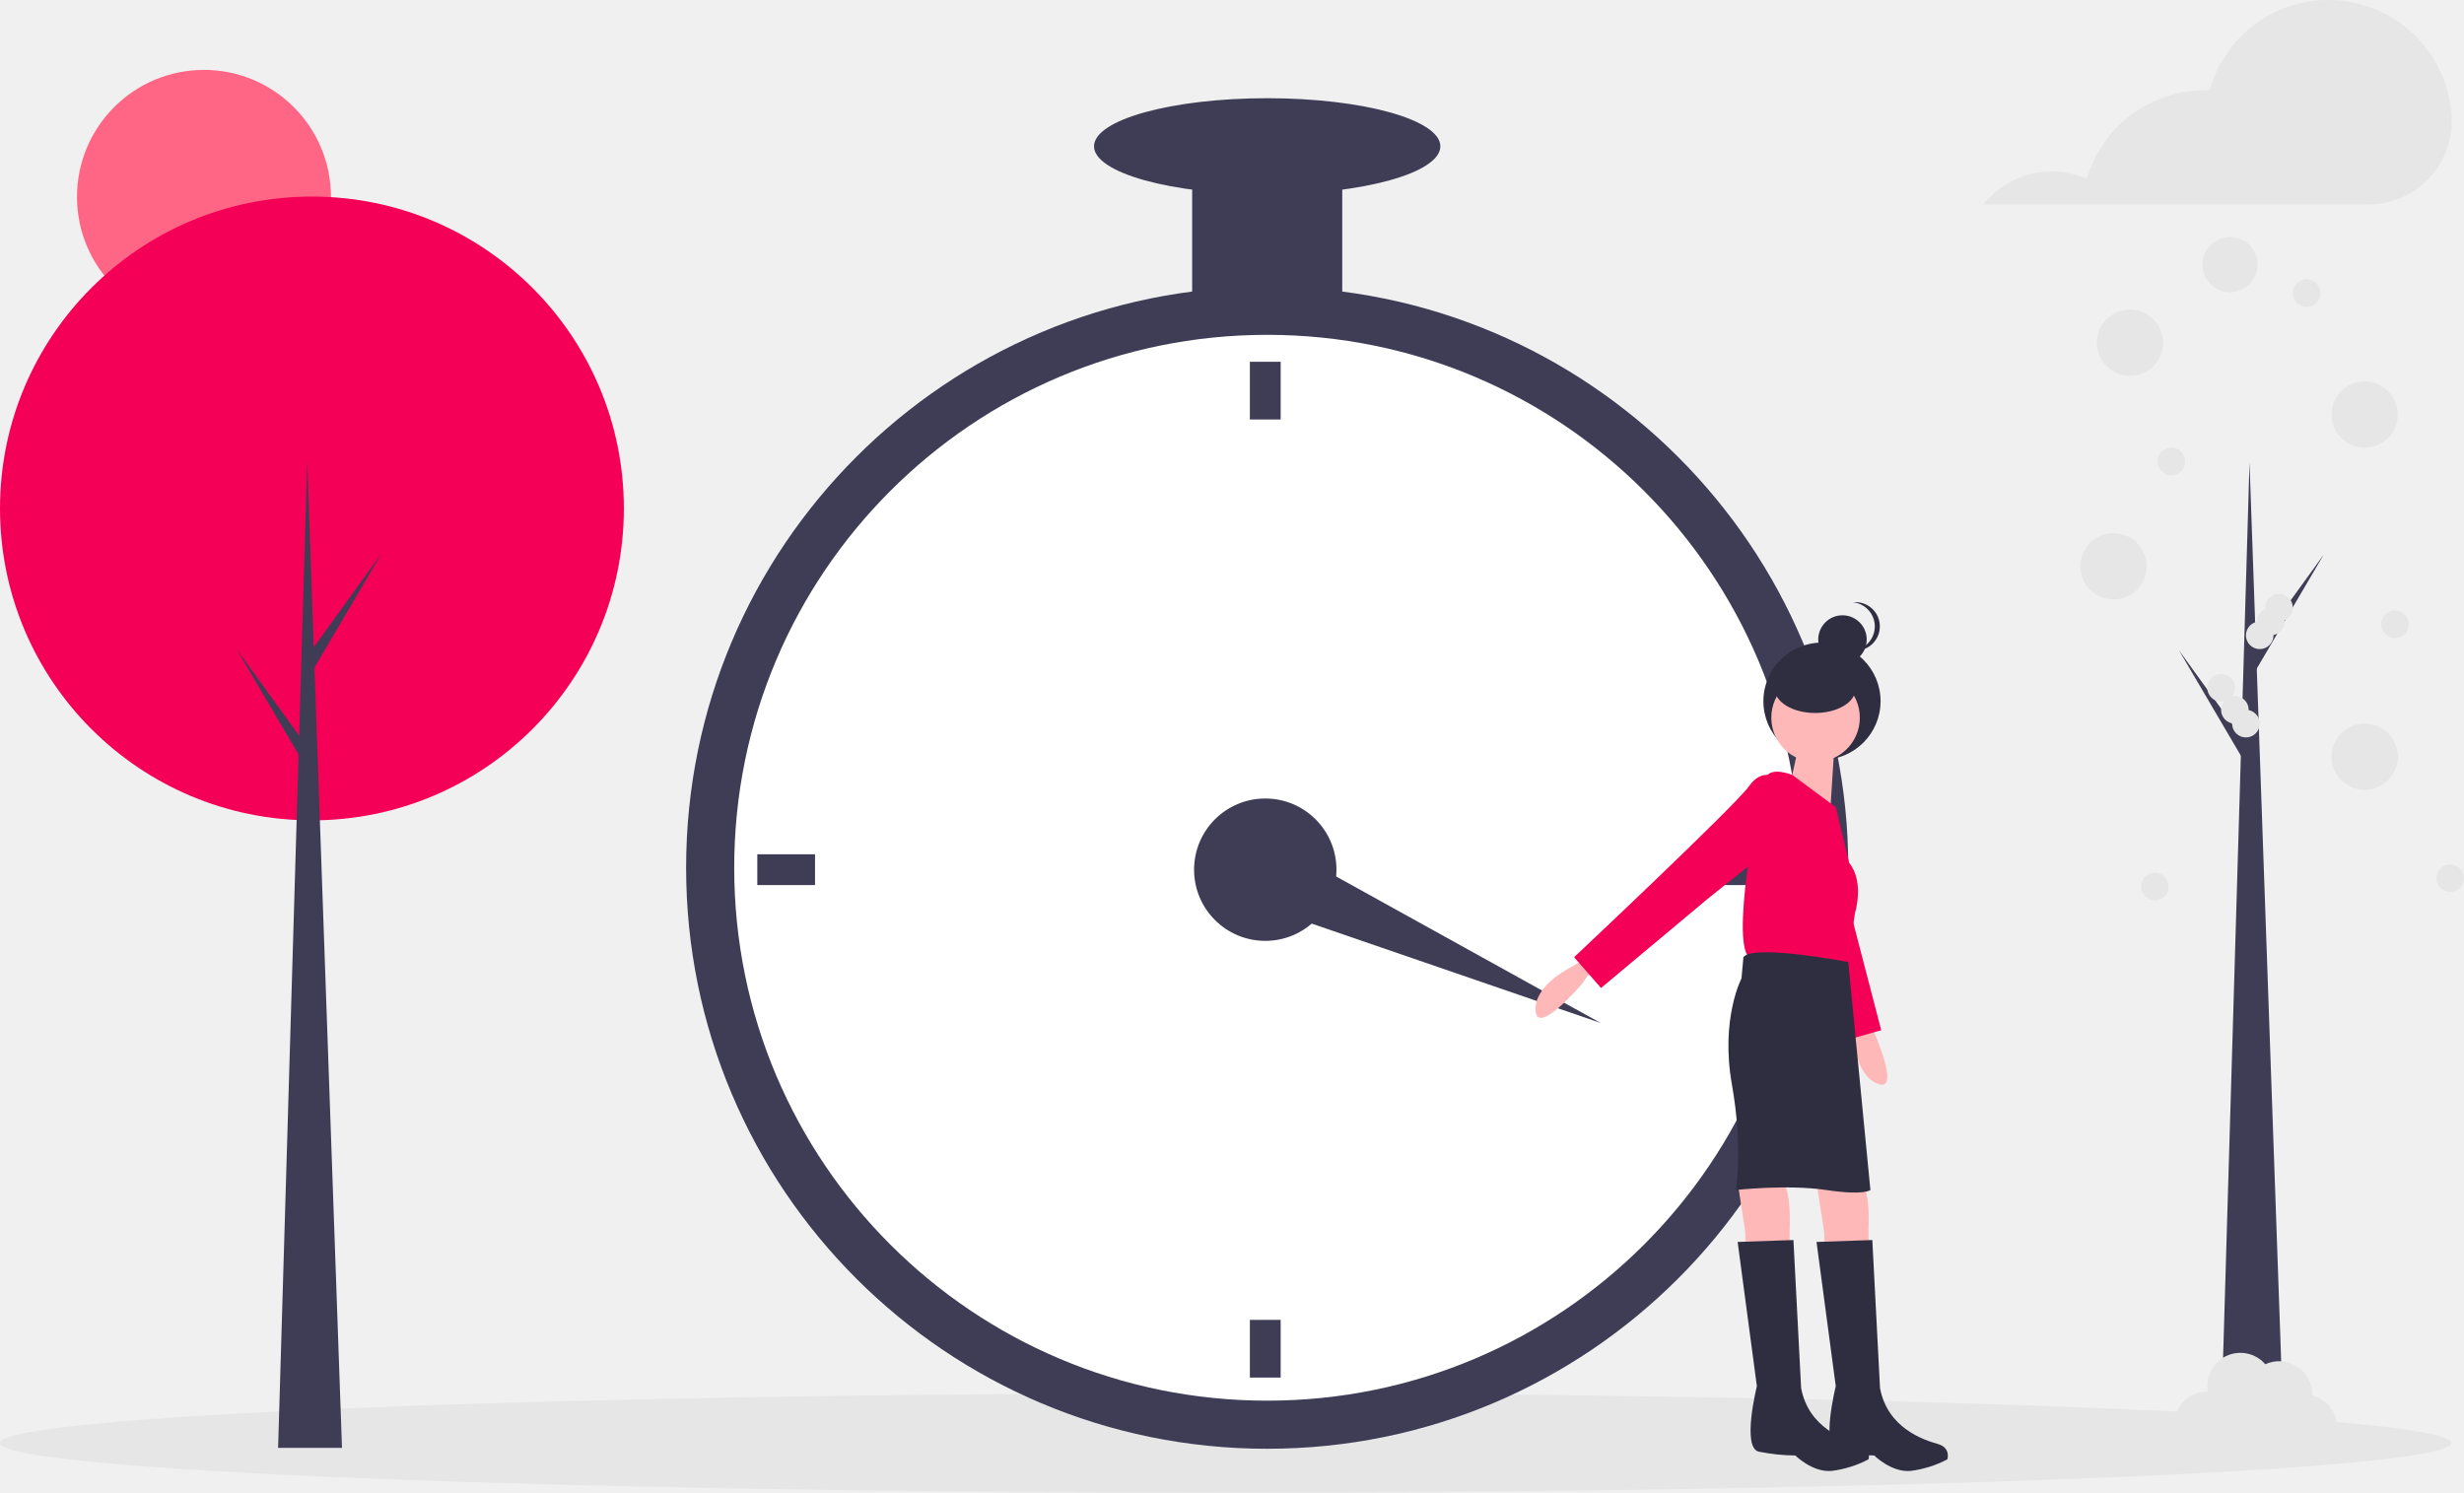
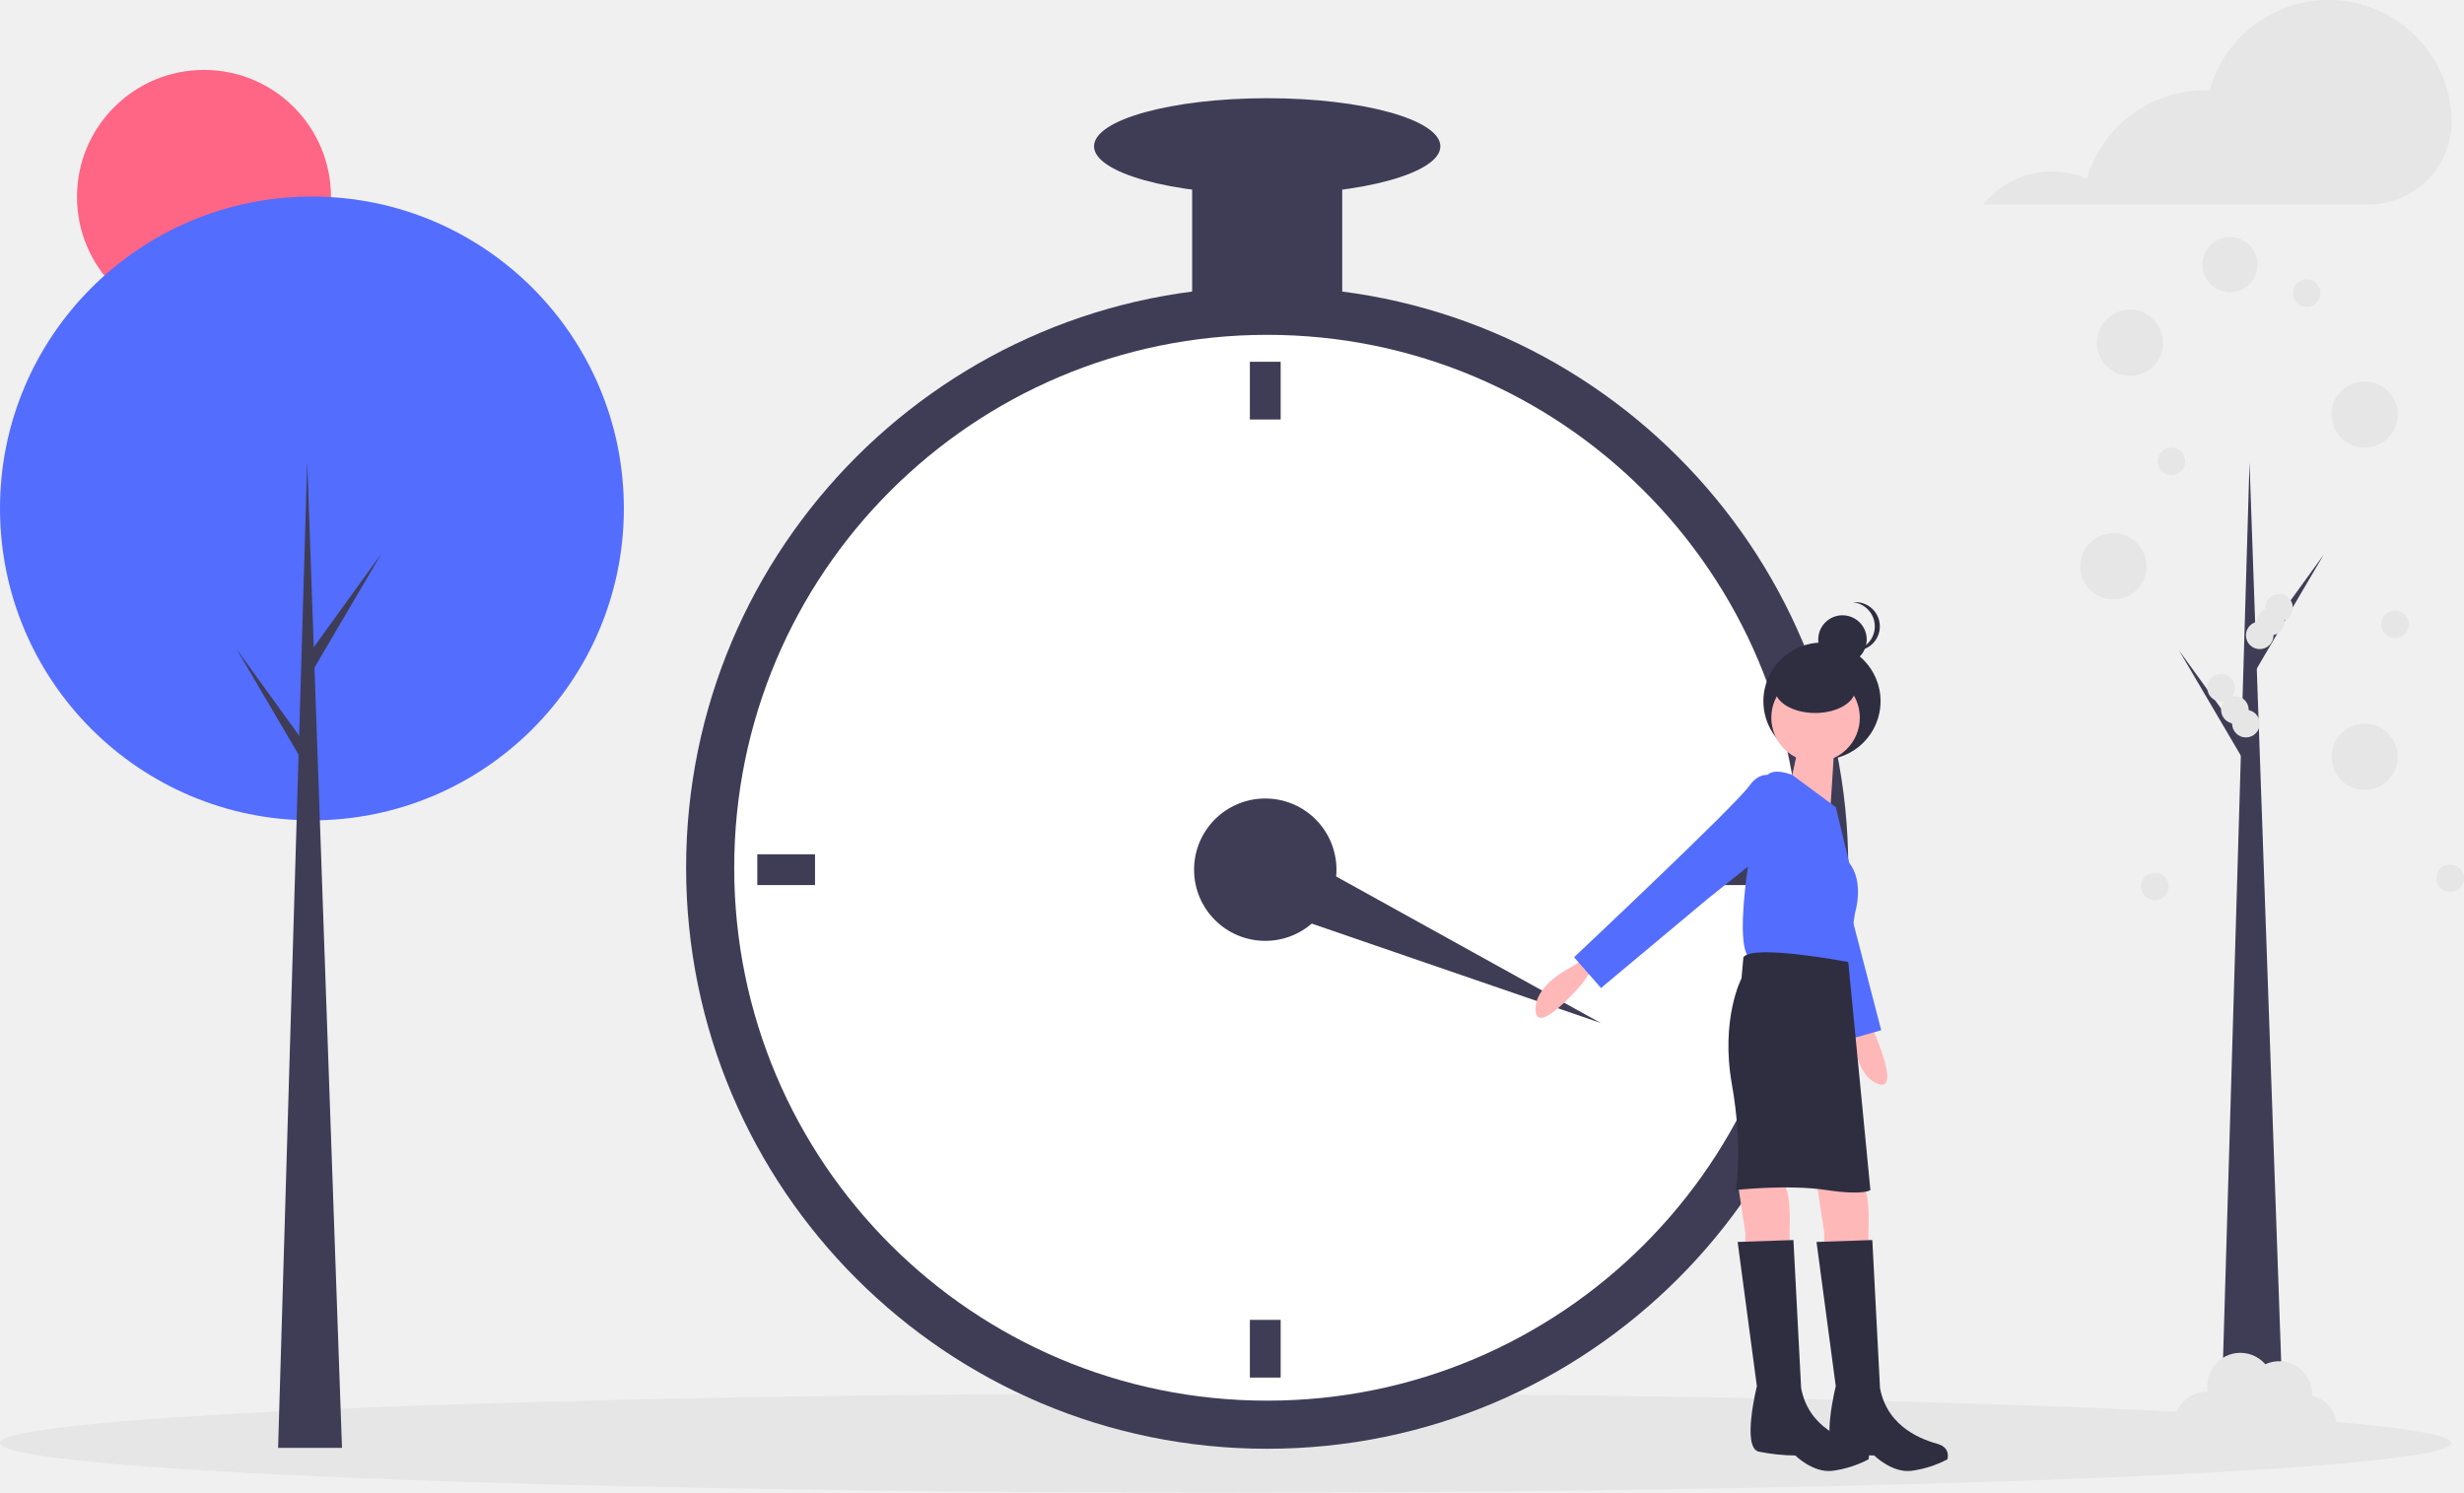
<svg xmlns="http://www.w3.org/2000/svg" id="a115e649-e6de-4a08-abb2-c2a69b6ac895" data-name="Layer 1" width="892.614" height="540.802" viewBox="0 0 892.614 540.802">
  <circle cx="73.896" cy="71.33" r="46" fill="#ff6584" />
  <ellipse cx="444.003" cy="522.802" rx="444.003" ry="18" fill="#e6e6e6" />
-   <circle cx="113" cy="184.219" r="113" fill="#f50057" />
+   <circle cx="113" cy="184.219" r="113" fill="#536DFE" />
  <polygon points="123.892 524.581 100.747 524.581 111.298 167.201 123.892 524.581" fill="#3f3d56" />
  <polygon points="113.34 234.933 138.187 200.557 113 243.442 110.277 238.677 113.34 234.933" fill="#3f3d56" />
  <polygon points="110.617 269.65 85.771 235.274 110.958 278.159 113.681 273.394 110.617 269.65" fill="#3f3d56" />
  <polygon points="827.505 524.957 804.361 524.957 814.912 167.577 827.505 524.957" fill="#3f3d56" />
  <polygon points="816.954 235.309 841.801 200.933 816.614 243.818 813.891 239.053 816.954 235.309" fill="#3f3d56" />
  <polygon points="814.231 270.026 789.385 235.65 814.572 278.535 817.295 273.77 814.231 270.026" fill="#3f3d56" />
  <circle cx="459.056" cy="314.393" r="210.504" fill="#3f3d56" />
  <circle cx="459.056" cy="314.393" r="193.078" fill="#fff" />
  <circle cx="458.359" cy="315.09" r="25.79" fill="#3f3d56" />
  <rect x="452.782" y="131.074" width="11.153" height="20.911" fill="#3f3d56" />
  <rect x="452.782" y="478.196" width="11.153" height="20.911" fill="#3f3d56" />
  <rect x="432.914" y="484.234" width="11.153" height="20.911" transform="translate(779.487 -123.4004) rotate(90)" fill="#3f3d56" />
  <rect x="780.036" y="484.234" width="11.153" height="20.911" transform="translate(1126.609 -470.5222) rotate(90)" fill="#3f3d56" />
  <polygon points="450.924 326.286 460.455 304.493 579.88 370.635 450.924 326.286" fill="#3f3d56" />
  <rect x="431.871" y="53.006" width="54.368" height="62.733" fill="#3f3d56" />
  <ellipse cx="459.056" cy="53.006" rx="62.733" ry="17.426" fill="#3f3d56" />
  <path d="M730.198,531.283l-3.485,4.879s-16.032,18.82-16.729,9.758,11.85-15.335,11.85-15.335l6.97-4.182Z" transform="translate(-153.693 -179.599)" fill="#ffb8b8" />
  <path d="M829.418,547.745l2.918,5.238s10.148,22.544,1.66,19.296-8.788-17.272-8.788-17.272l-.797-8.09Z" transform="translate(-153.693 -179.599)" fill="#ffb8b8" />
  <circle cx="660.033" cy="254.042" r="21.224" fill="#2f2e41" />
  <path d="M811.751,607.957l2.788,18.123V631.656h16.032V624.686s.697-12.547-2.091-16.032S811.751,607.957,811.751,607.957Z" transform="translate(-153.693 -179.599)" fill="#ffb8b8" />
  <path d="M783.173,607.957l2.788,18.123V631.656h16.032V624.686s.697-12.547-2.091-16.032S783.173,607.957,783.173,607.957Z" transform="translate(-153.693 -179.599)" fill="#ffb8b8" />
-   <path d="M793.961,462.384s-6.166,3.25-1.955,10.643,28.922,83.877,28.922,83.877l14.256-4.047-12.572-48.371-7.199-30.402Z" transform="translate(-153.693 -179.599)" fill="#f50057" />
+   <path d="M793.961,462.384s-6.166,3.25-1.955,10.643,28.922,83.877,28.922,83.877l14.256-4.047-12.572-48.371-7.199-30.402Z" transform="translate(-153.693 -179.599)" fill="#536DFE" />
  <circle cx="657.71" cy="260.025" r="16.032" fill="#ffb8b8" />
  <path d="M818.722,442.063l-2.091,32.76L801.993,464.368s4.879-19.517,3.485-20.911Z" transform="translate(-153.693 -179.599)" fill="#ffb8b8" />
-   <path d="M818.722,472.036l-15.769-11.677s-7.233-2.961-9.324.525-12.547,55.066-6.97,64.824c0,0,29.972,6.273,36.246,2.788l2.788-18.123s3.485-11.153-2.091-18.123Z" transform="translate(-153.693 -179.599)" fill="#f50057" />
-   <path d="M797.811,461.58s-5.576-4.182-10.455,2.788-63.43,62.036-63.43,62.036l9.758,11.153,38.337-32.063,24.396-19.517Z" transform="translate(-153.693 -179.599)" fill="#f50057" />
+   <path d="M818.722,472.036l-15.769-11.677s-7.233-2.961-9.324.525-12.547,55.066-6.97,64.824c0,0,29.972,6.273,36.246,2.788l2.788-18.123s3.485-11.153-2.091-18.123Z" transform="translate(-153.693 -179.599)" fill="#536DFE" />
+   <path d="M797.811,461.58s-5.576-4.182-10.455,2.788-63.43,62.036-63.43,62.036l9.758,11.153,38.337-32.063,24.396-19.517Z" transform="translate(-153.693 -179.599)" fill="#536DFE" />
  <path d="M823.252,528.147s-34.503-6.622-37.988-1.743l-.697,7.667s-7.667,14.638-3.485,38.337,1.394,38.337,1.394,38.337,18.82-2.091,32.76,0,16.032,0,16.032,0Z" transform="translate(-153.693 -179.599)" fill="#2f2e41" />
  <path d="M831.965,628.868l-20.214.697,6.97,52.277s-5.576,22.305.697,23.699a70.713,70.713,0,0,0,13.244,1.394s6.273,6.273,13.244,5.576a39.034,39.034,0,0,0,13.244-4.182s1.394-4.182-3.485-5.576-18.123-5.576-20.911-20.214Z" transform="translate(-153.693 -179.599)" fill="#2f2e41" />
  <path d="M803.387,628.868l-20.214.697,6.97,52.277s-5.576,22.305.697,23.699a70.713,70.713,0,0,0,13.244,1.394s6.273,6.273,13.244,5.576a39.034,39.034,0,0,0,13.244-4.182s1.394-4.182-3.485-5.576S808.963,697.177,806.175,682.539Z" transform="translate(-153.693 -179.599)" fill="#2f2e41" />
  <circle cx="667.458" cy="231.704" r="8.782" fill="#2f2e41" />
  <path d="M832.861,406.546a8.783,8.783,0,0,0-7.868-8.735,8.881,8.881,0,0,1,.915-.047,8.782,8.782,0,0,1,0,17.565,8.881,8.881,0,0,1-.915-.047A8.783,8.783,0,0,0,832.861,406.546Z" transform="translate(-153.693 -179.599)" fill="#2f2e41" />
  <ellipse cx="657.565" cy="249.542" rx="14.637" ry="8.782" fill="#2f2e41" />
  <path d="M1041.813,221.75a44.677,44.677,0,0,0-87.657-9.419c-.541-.019-1.082-.041-1.628-.041a44.688,44.688,0,0,0-42.867,32.089,31.574,31.574,0,0,0-37.465,9.319h139.362a30.22,30.22,0,0,0,30.286-31.289Q1041.831,222.08,1041.813,221.75Z" transform="translate(-153.693 -179.599)" fill="#e6e6e6" />
  <circle cx="771.614" cy="124.178" r="12" fill="#e6e6e6" />
  <circle cx="807.847" cy="95.886" r="9.992" fill="#e6e6e6" />
  <circle cx="856.614" cy="150.178" r="12" fill="#e6e6e6" />
  <circle cx="765.614" cy="205.178" r="12" fill="#e6e6e6" />
  <circle cx="856.614" cy="274.178" r="12" fill="#e6e6e6" />
  <path d="M991.287,685.165c.004-.13.02-.257.02-.388a11.982,11.982,0,0,0-16.987-10.905,11.968,11.968,0,0,0-20.832,9.914c-.061-.001-.12-.009-.181-.009a12,12,0,1,0,7.334,21.483,11.994,11.994,0,0,0,20.622,1.217,11.99,11.99,0,1,0,10.024-21.312Z" transform="translate(-153.693 -179.599)" fill="#e6e6e6" />
  <circle cx="867.614" cy="226.178" r="5" fill="#e6e6e6" />
  <circle cx="835.614" cy="106.178" r="5" fill="#e6e6e6" />
  <circle cx="818.614" cy="230.178" r="5" fill="#e6e6e6" />
  <circle cx="822.614" cy="225.178" r="5" fill="#e6e6e6" />
  <circle cx="825.614" cy="220.178" r="5" fill="#e6e6e6" />
  <circle cx="813.614" cy="262.178" r="5" fill="#e6e6e6" />
  <circle cx="887.614" cy="318.178" r="5" fill="#e6e6e6" />
  <circle cx="780.614" cy="321.178" r="5" fill="#e6e6e6" />
  <circle cx="786.614" cy="167.178" r="5" fill="#e6e6e6" />
  <circle cx="809.614" cy="257.178" r="5" fill="#e6e6e6" />
  <circle cx="804.614" cy="249.178" r="5" fill="#e6e6e6" />
</svg>
